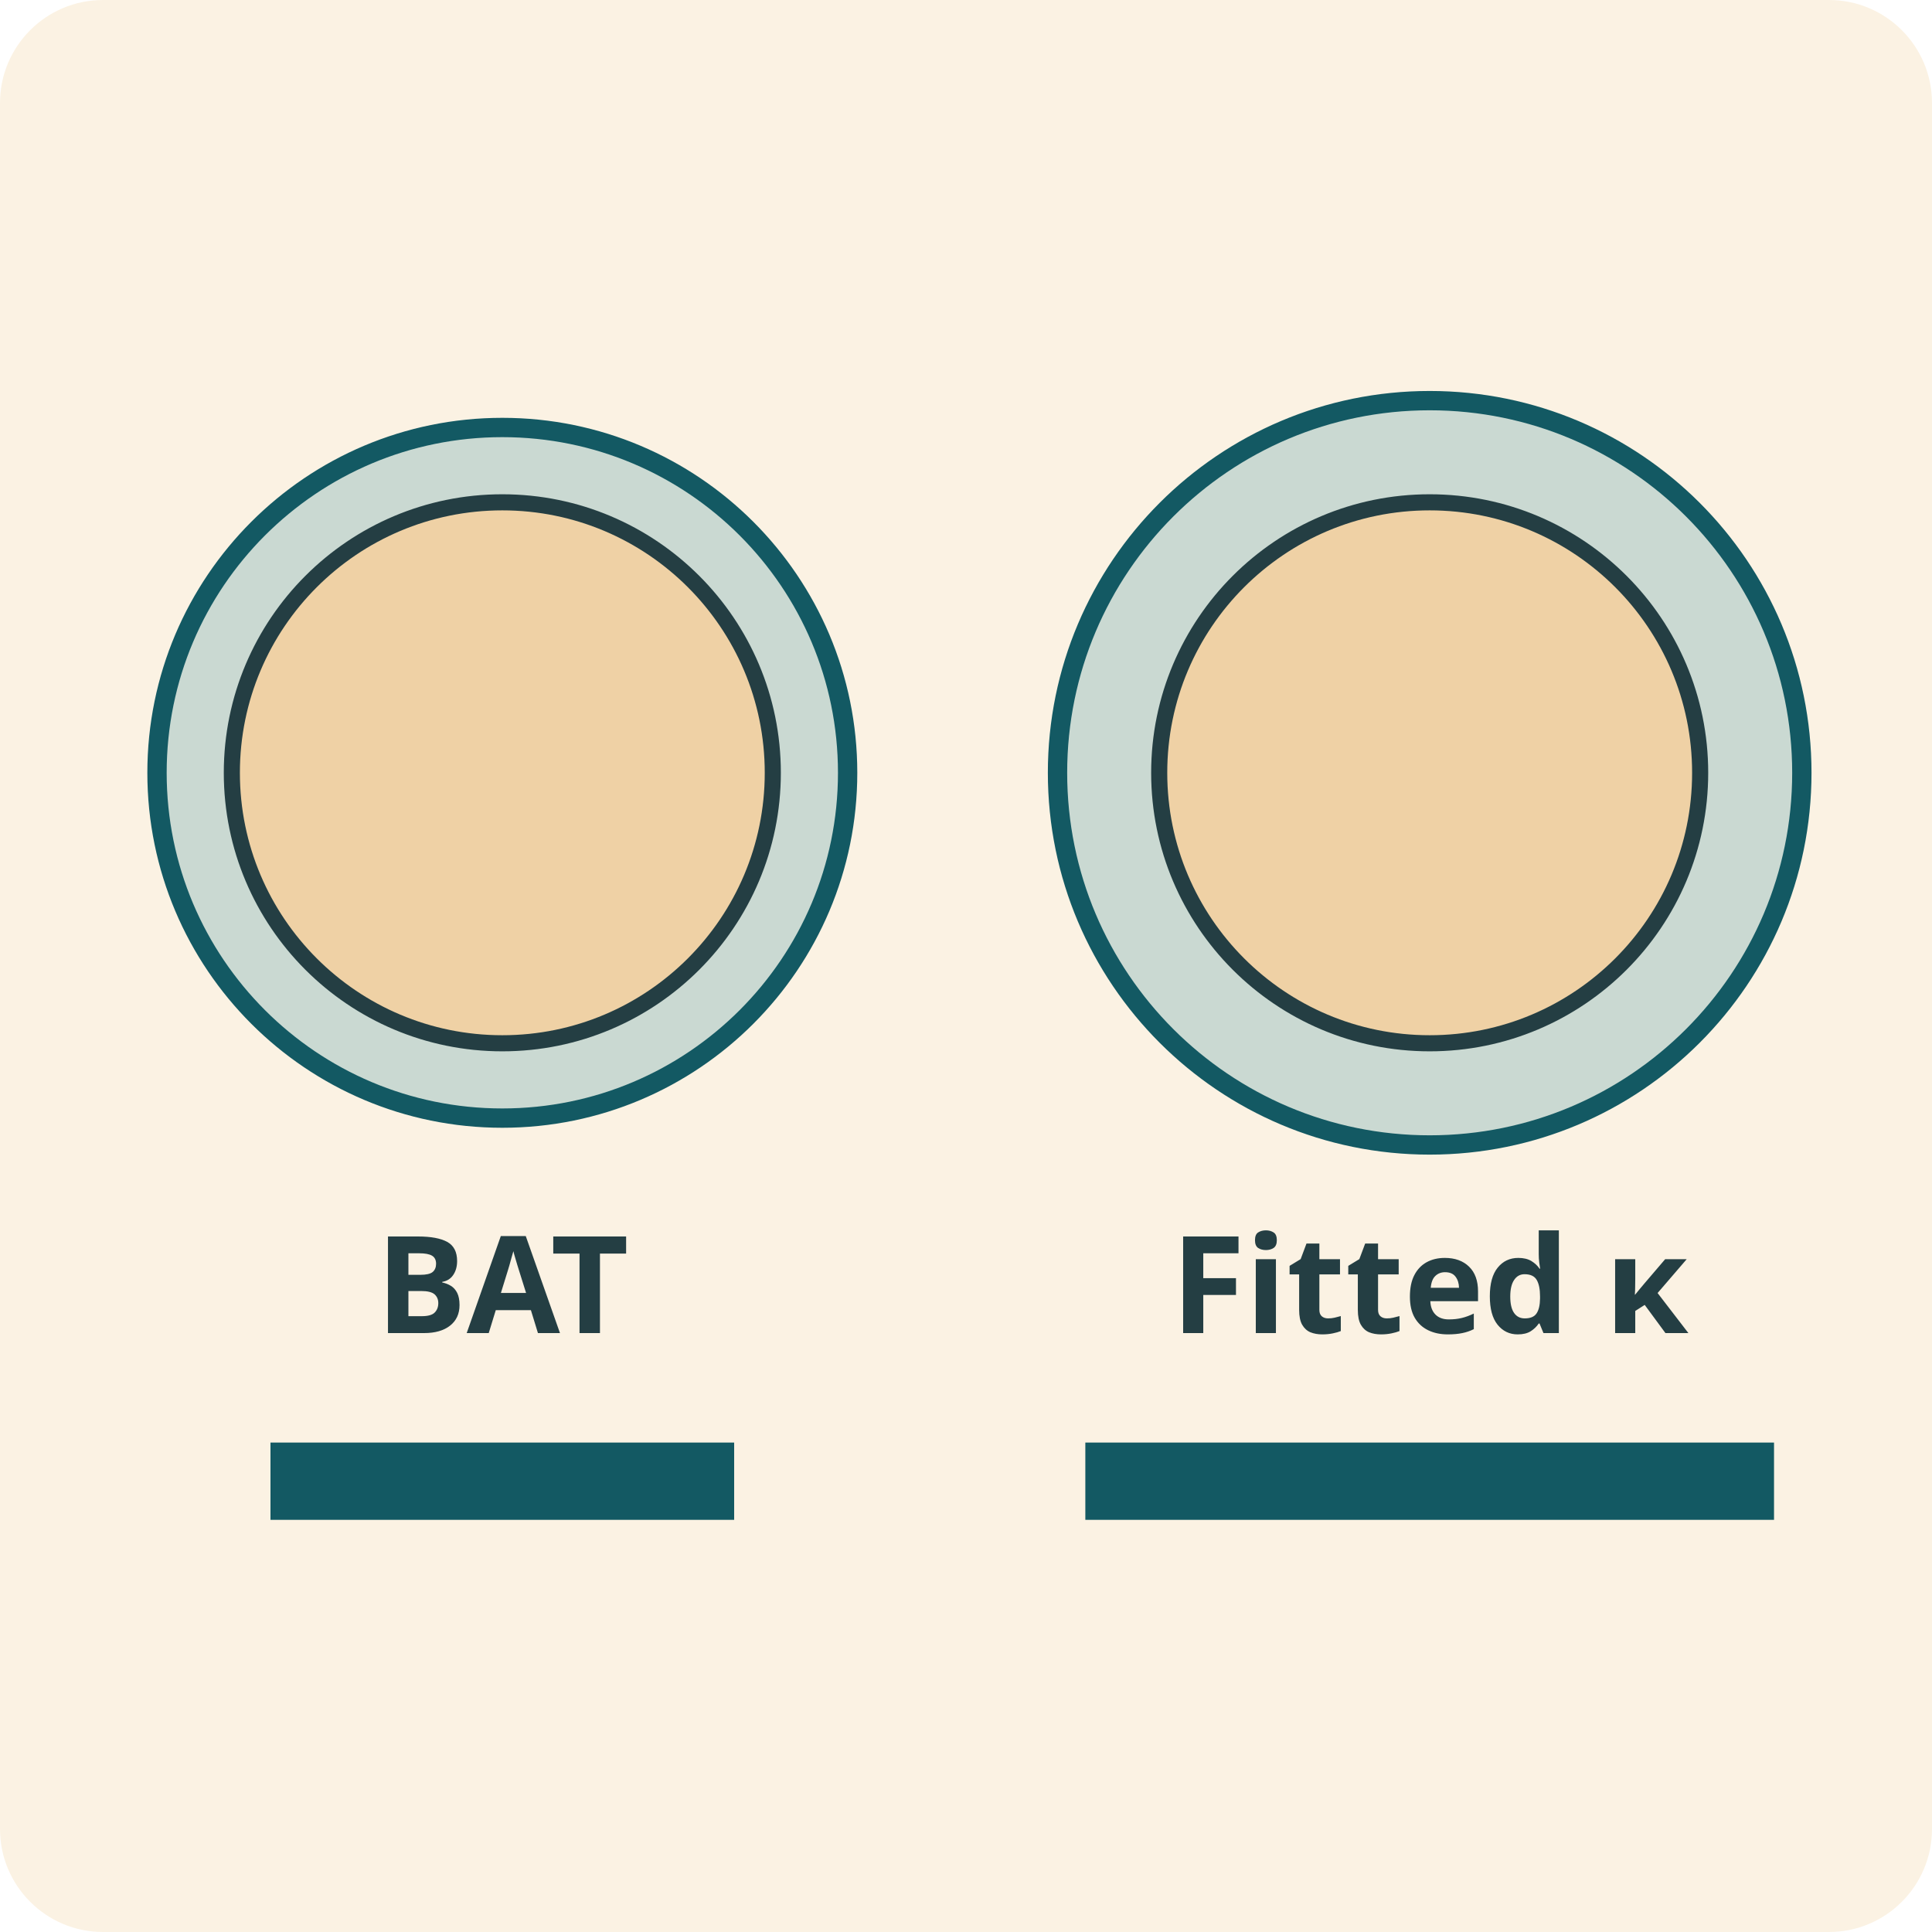
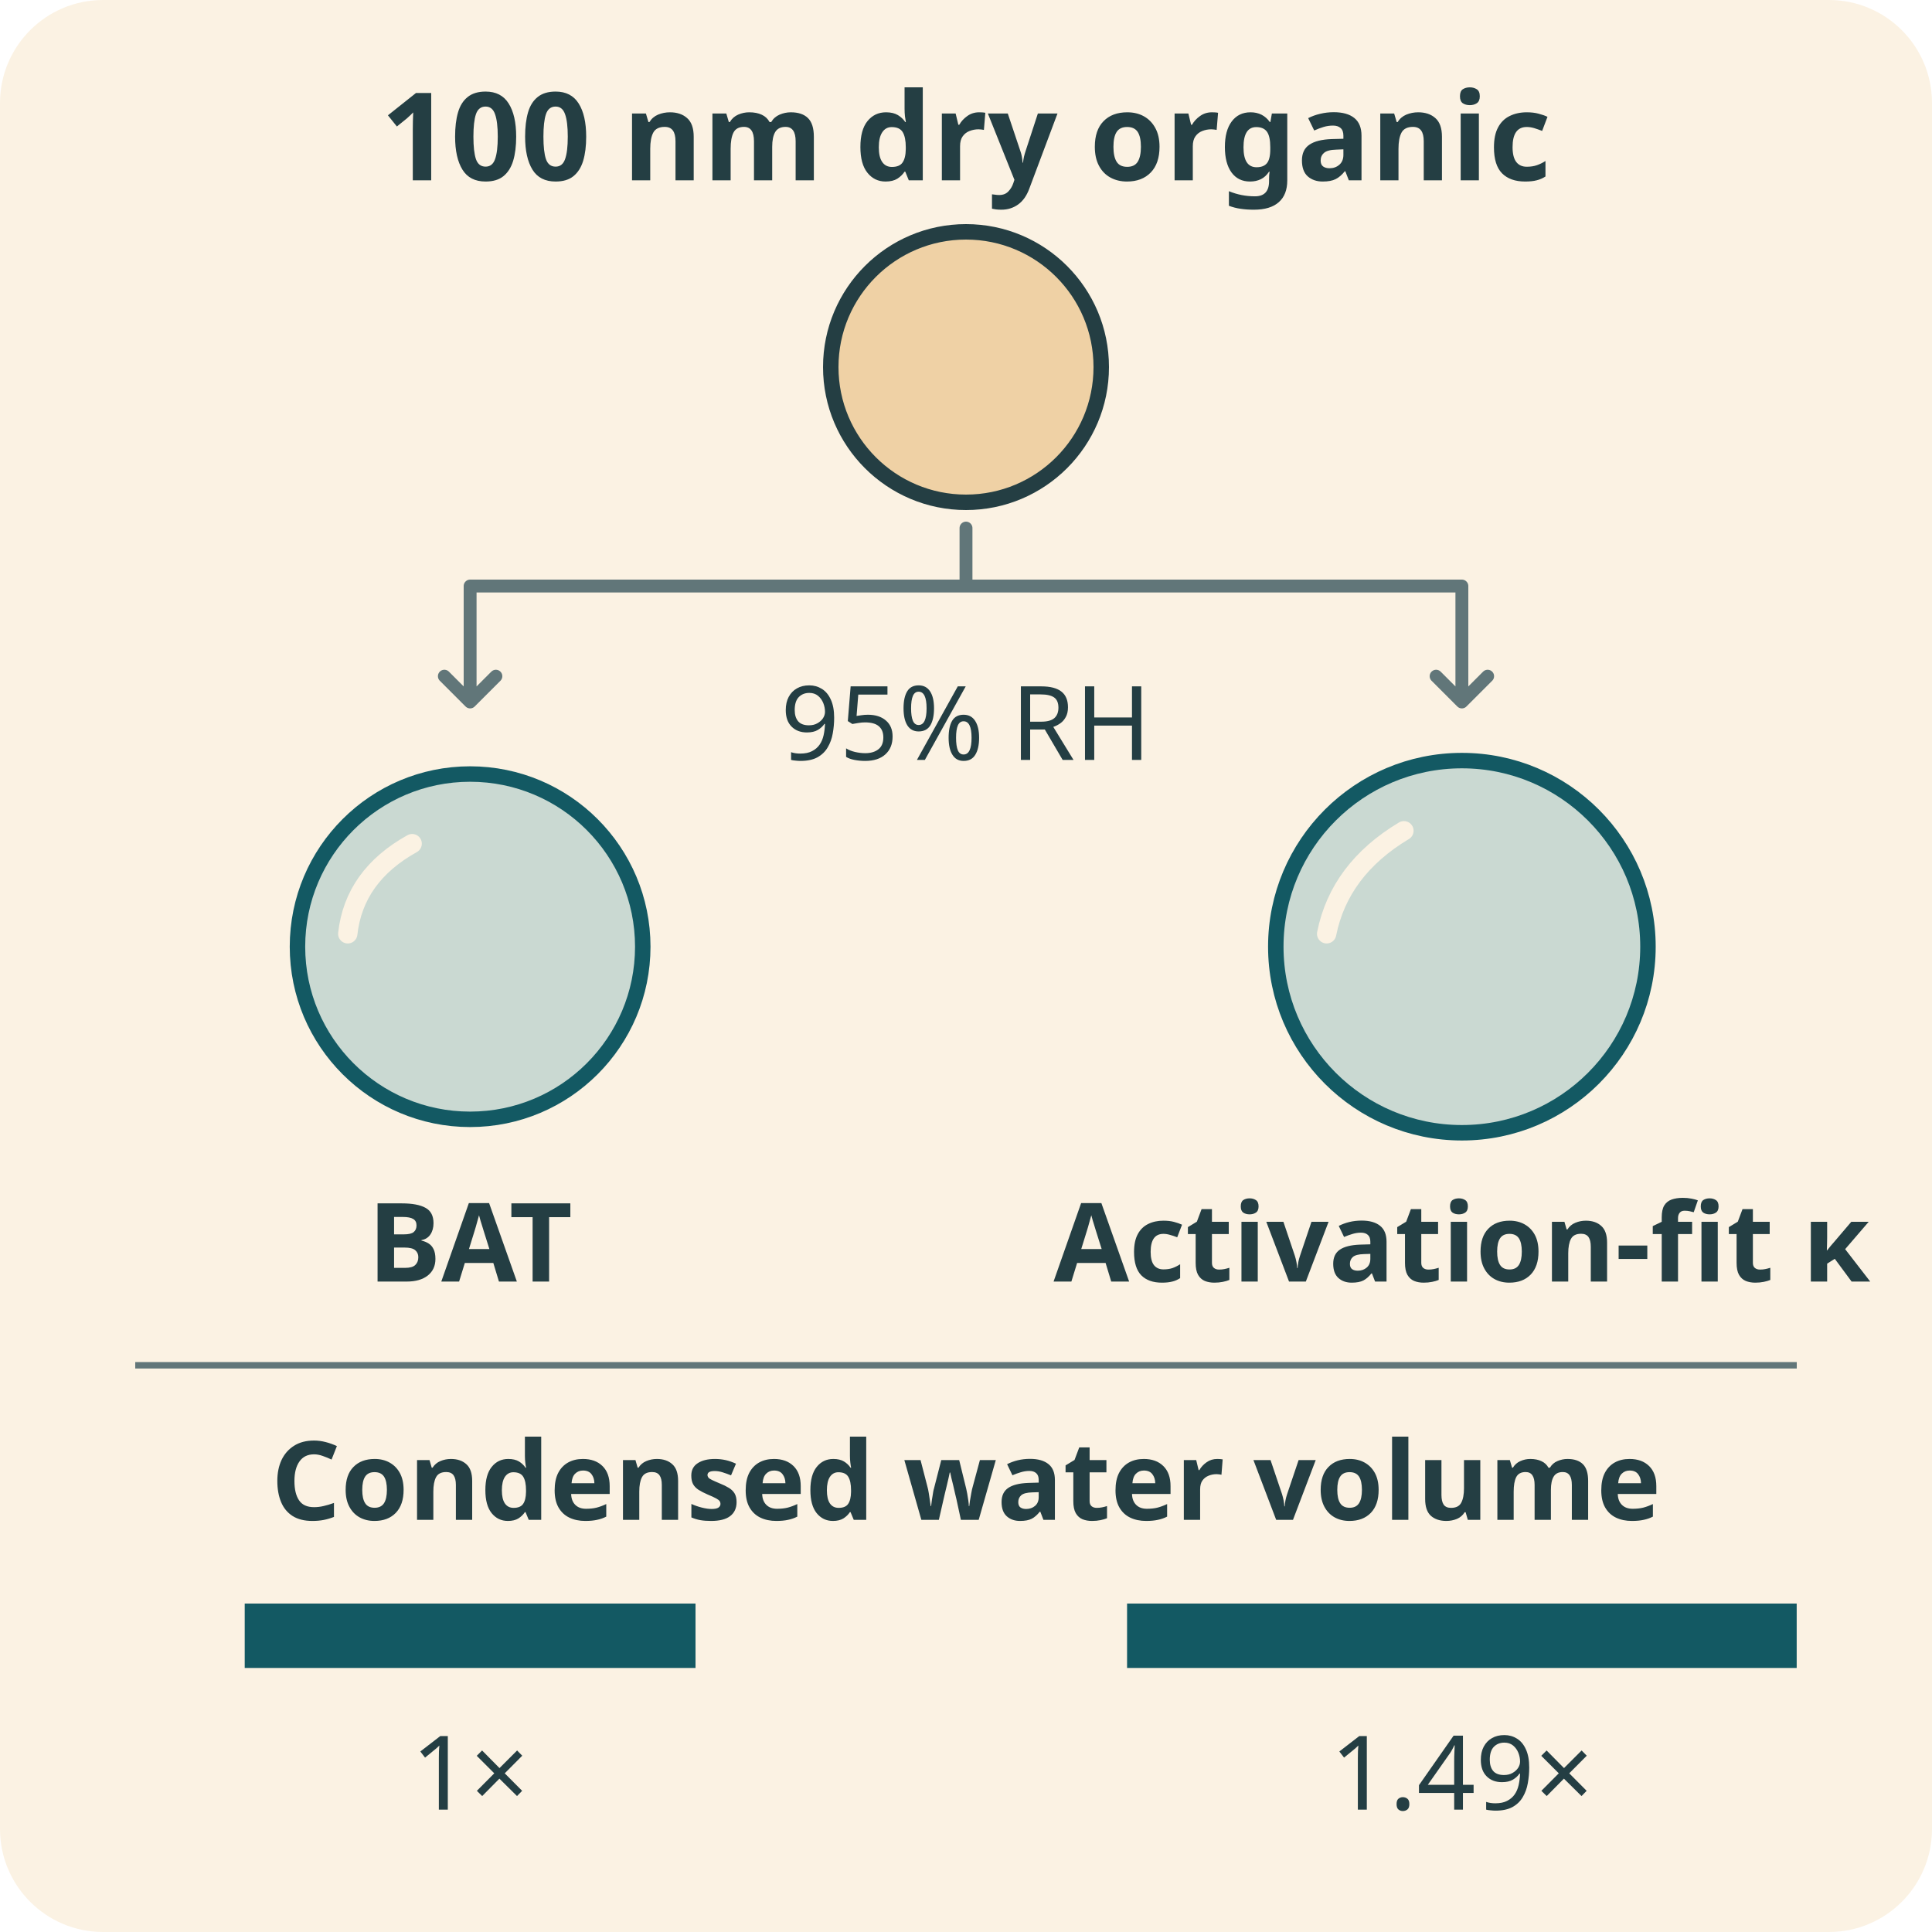
<svg xmlns="http://www.w3.org/2000/svg" width="3in" height="3in" viewBox="0 0 300 300" role="img" aria-labelledby="title desc">
  <rect width="300" height="300" rx="16" fill="#fbf2e3" />
-   <g font-family="sans-serif" font-weight="600">
-     <circle cx="78.00" cy="120.00" r="53.62" fill="#cad9d2" stroke="#135963" stroke-width="3" />
-     <circle cx="78.00" cy="120.00" r="42.00" fill="#efd1a5" stroke="#243e43" stroke-width="2.5" />
-     <text x="78" y="207" font-size="21" text-anchor="middle" fill="#243e43">BAT</text>
-     <circle cx="222.00" cy="120.00" r="57.79" fill="#cad9d2" stroke="#135963" stroke-width="3" />
-     <circle cx="222.00" cy="120.00" r="42.00" fill="#efd1a5" stroke="#243e43" stroke-width="2.5" />
-     <text x="222" y="207" font-size="21" text-anchor="middle" fill="#243e43">Fitted κ</text>
-     <line x1="42.00" y1="230.00" x2="114.00" y2="230.00" stroke="#135963" stroke-width="12" />
-     <line x1="168.53" y1="230.00" x2="275.47" y2="230.00" stroke="#135963" stroke-width="12" />
+   <g font-family="sans-serif" text-anchor="middle" fill="#243e43">
+     <text x="150" y="28" font-size="19" font-weight="bold">100 nm dry organic</text>
+     <circle cx="150" cy="57" r="21" fill="#efd1a5" stroke="#243e43" stroke-width="2.4" />
+     <g fill="none" stroke="#617679" stroke-width="2" stroke-linejoin="round" stroke-linecap="round">
+       <path d="M150 82v9 M150 91H73v18m-4-4 4 4 4-4 M150 91h77v18m-4-4 4 4 4-4" />
+     </g>
+     <text x="150" y="118" font-size="16">95% RH</text>
+     <g fill="#cad9d2" stroke="#135963" stroke-width="2.4">
+       <circle cx="73" cy="147" r="26.809" />
+       <circle cx="227" cy="147" r="28.895" />
+     </g>
+     <path d="M54 145q1-9 10-14 M206 145q2-10 12-16" fill="none" stroke="#fbf2e3" stroke-width="3" stroke-linecap="round" />
+     <g font-size="17" font-weight="bold">
+       <text x="73" y="199">BAT</text>
+       <text x="227" y="199">Activation-fit κ</text>
+     </g>
+     <path d="M21 212h258" stroke="#617679" stroke-width="1" />
+     <text x="150" y="236" font-size="17" font-weight="bold">Condensed water volume</text>
+     <rect x="38" y="249" width="70" height="10" fill="#135963" />
+     <rect x="175.01" y="249" width="103.979" height="10" fill="#135963" />
+     <g font-size="16">
+       <text x="73" y="281">1×</text>
+       <text x="227" y="281">1.49×</text>
+     </g>
  </g>
</svg>
